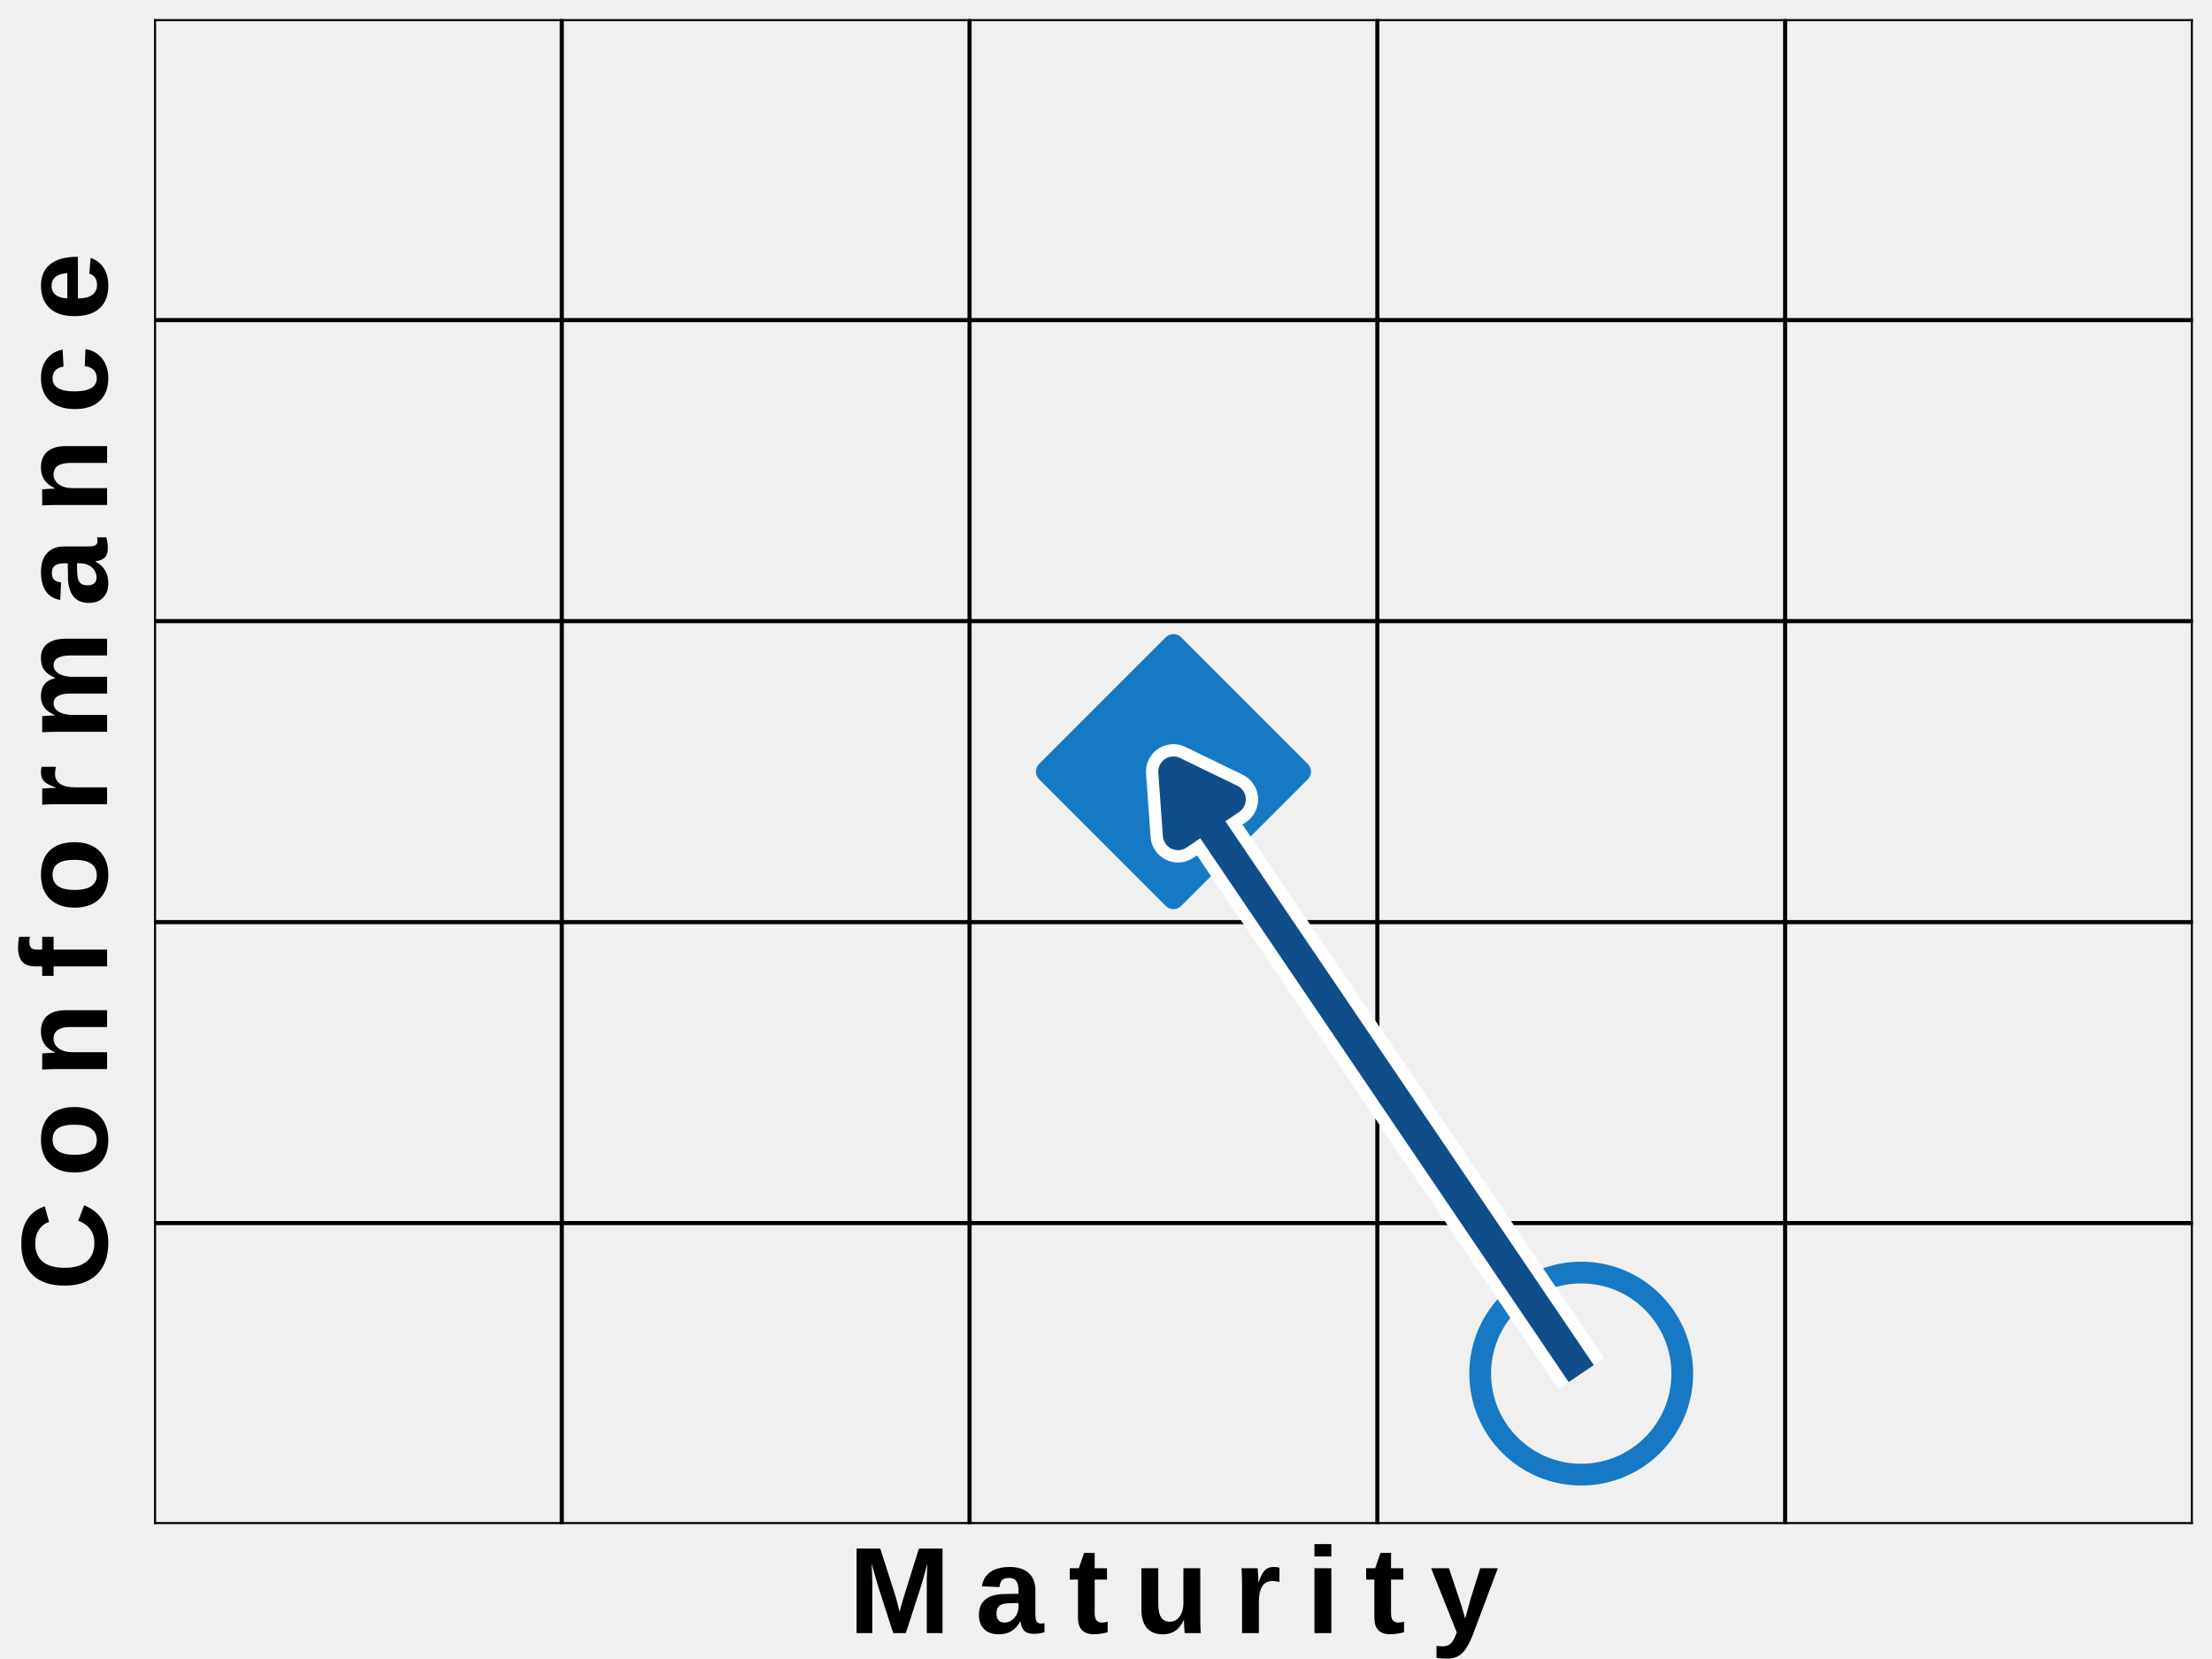
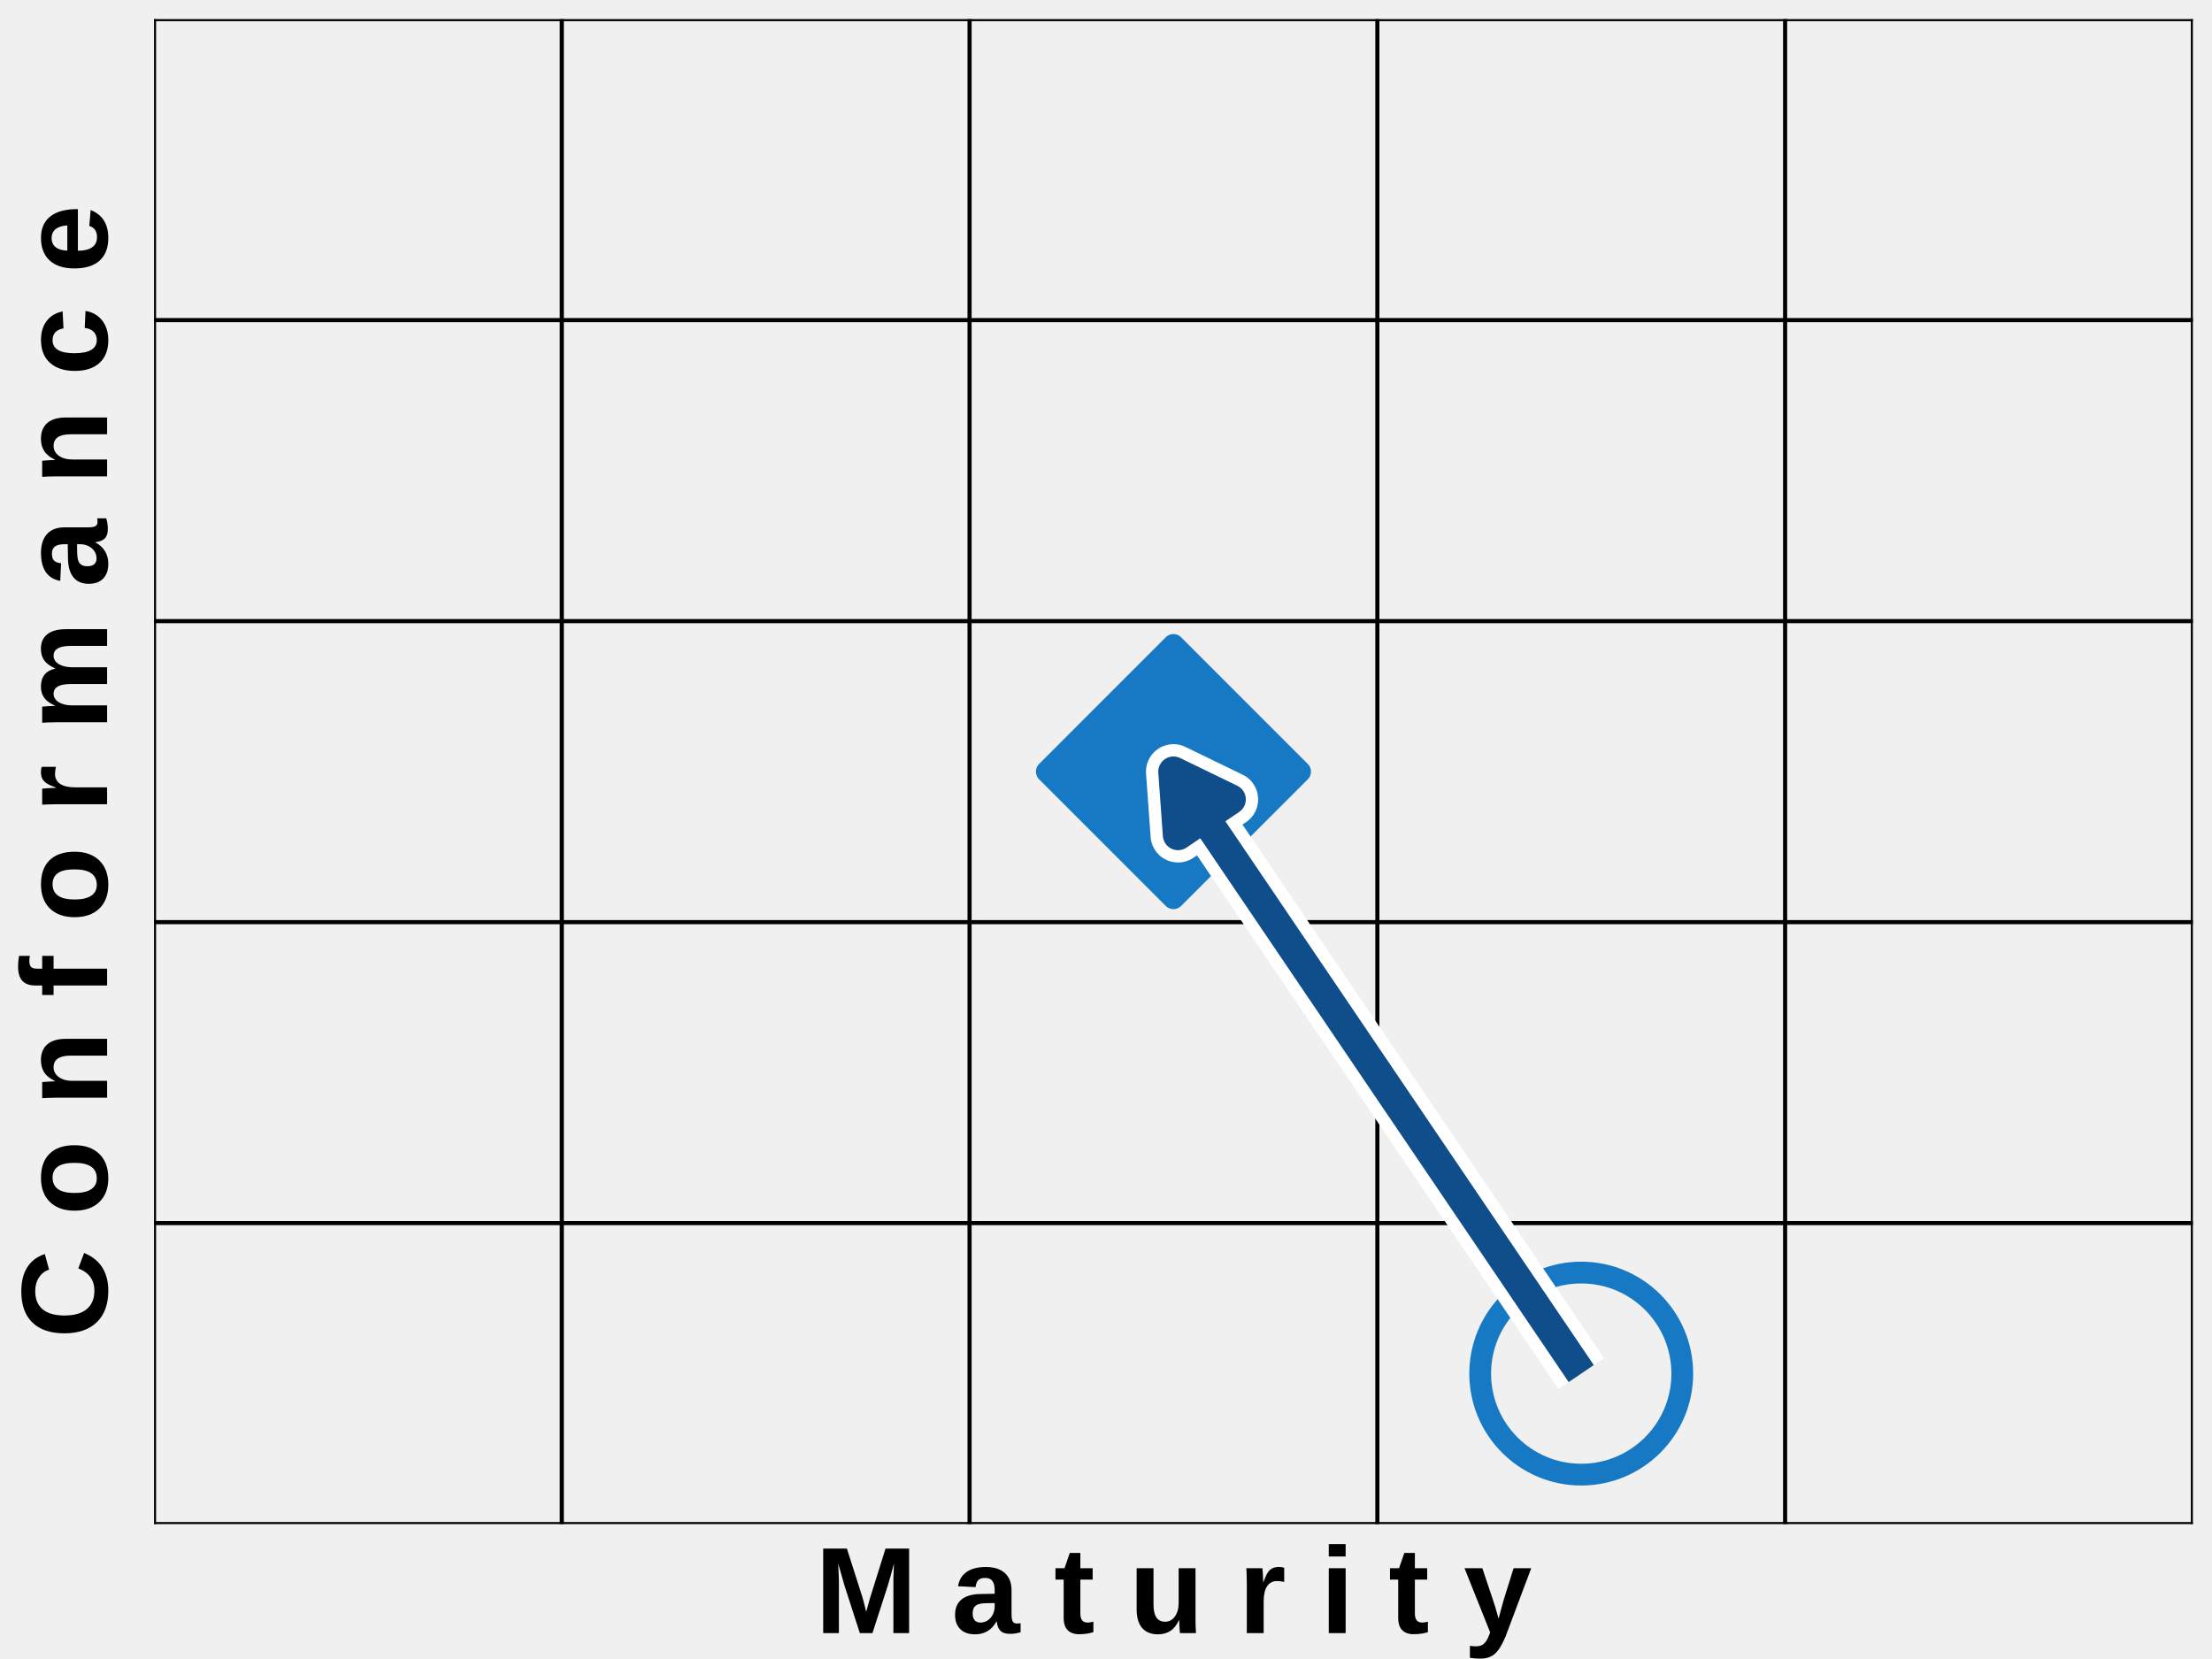
- <svg xmlns="http://www.w3.org/2000/svg" class="svglite" width="576.00pt" height="432.00pt" viewBox="0 0 576.00 432.00">
+ <svg xmlns="http://www.w3.org/2000/svg" width="768" height="576" class="svglite" viewBox="0 0 576 432">
  <defs>
-     <style type="text/css">
-     .svglite line, .svglite polyline, .svglite polygon, .svglite path, .svglite rect, .svglite circle {
-       fill: none;
-       stroke: #000000;
-       stroke-linecap: round;
-       stroke-linejoin: round;
-       stroke-miterlimit: 10.00;
-     }
-     .svglite text {
-       white-space: pre;
-     }
-   </style>
+     <style type="text/css">.svglite circle,.svglite line,.svglite polygon,.svglite rect{fill:none;stroke:#000;stroke-linecap:round;stroke-linejoin:round;stroke-miterlimit:10}.svglite text{white-space:pre}</style>
  </defs>
-   <rect width="100%" height="100%" style="stroke: none; fill: none;" />
+   <rect width="100%" height="100%" style="stroke:none;fill:none" />
  <defs>
    <clipPath id="cpMC4wMHw1NzYuMDB8MC4wMHw0MzIuMDA=">
-       <rect x="0.00" y="0.00" width="576.00" height="432.00" />
+       <rect width="576" height="432" x="0" y="0" />
    </clipPath>
  </defs>
-   <g clip-path="url(#cpMC4wMHw1NzYuMDB8MC4wMHw0MzIuMDA=)">
- </g>
  <defs>
    <clipPath id="cpNDAuMTF8NTcxLjAyfDQuOTh8Mzk2Ljg3">
-       <rect x="40.11" y="4.98" width="530.91" height="391.89" />
+       <rect width="530.91" height="391.89" x="40.11" y="4.98" />
    </clipPath>
  </defs>
  <g clip-path="url(#cpNDAuMTF8NTcxLjAyfDQuOTh8Mzk2Ljg3)">
-     <circle cx="411.75" cy="357.68" r="26.31" style="stroke-width: 5.67; stroke: #1779C4;" />
-     <polygon points="305.56,233.90 338.54,200.93 305.56,167.95 272.59,200.93 " style="stroke-width: 5.67; stroke: #1779C4; fill: #1779C4;" />
-     <line x1="40.11" y1="396.87" x2="40.11" y2="4.98" style="stroke-width: 1.07; stroke-linecap: butt;" />
-     <line x1="146.29" y1="396.87" x2="146.29" y2="4.98" style="stroke-width: 1.07; stroke-linecap: butt;" />
-     <line x1="252.47" y1="396.87" x2="252.47" y2="4.98" style="stroke-width: 1.07; stroke-linecap: butt;" />
-     <line x1="358.66" y1="396.87" x2="358.66" y2="4.98" style="stroke-width: 1.07; stroke-linecap: butt;" />
-     <line x1="464.84" y1="396.87" x2="464.84" y2="4.98" style="stroke-width: 1.07; stroke-linecap: butt;" />
-     <line x1="571.02" y1="396.87" x2="571.02" y2="4.98" style="stroke-width: 1.07; stroke-linecap: butt;" />
-     <line x1="40.11" y1="396.87" x2="571.02" y2="396.87" style="stroke-width: 1.07; stroke-linecap: butt;" />
-     <line x1="40.11" y1="318.49" x2="571.02" y2="318.49" style="stroke-width: 1.07; stroke-linecap: butt;" />
-     <line x1="40.11" y1="240.12" x2="571.02" y2="240.12" style="stroke-width: 1.07; stroke-linecap: butt;" />
-     <line x1="40.11" y1="161.74" x2="571.02" y2="161.74" style="stroke-width: 1.07; stroke-linecap: butt;" />
-     <line x1="40.11" y1="83.36" x2="571.02" y2="83.36" style="stroke-width: 1.07; stroke-linecap: butt;" />
-     <line x1="40.11" y1="4.98" x2="571.02" y2="4.98" style="stroke-width: 1.07; stroke-linecap: butt;" />
-     <line x1="411.75" y1="357.68" x2="305.56" y2="200.93" style="stroke-width: 14.30; stroke: #FFFFFF; stroke-linecap: butt;" />
-     <polygon points="320.46,208.16 305.56,200.93 306.75,217.44 " style="stroke-width: 14.30; stroke: #FFFFFF; stroke-linecap: butt; fill: #FFFFFF;" />
-     <line x1="411.75" y1="357.68" x2="305.56" y2="200.93" style="stroke-width: 7.90; stroke: #104E8B; stroke-linecap: butt;" />
-     <polygon points="320.46,208.16 305.56,200.93 306.75,217.44 " style="stroke-width: 7.90; stroke: #104E8B; stroke-linecap: butt; fill: #104E8B;" />
+     <circle cx="411.75" cy="357.68" r="26.31" style="stroke-width:5.67;stroke:#1779c4" />
+     <polygon points="305.56 233.9 338.54 200.93 305.56 167.95 272.59 200.93" style="stroke-width:5.67;stroke:#1779c4;fill:#1779c4" />
+     <line x1="40.11" x2="40.11" y1="396.87" y2="4.98" style="stroke-width:1.07;stroke-linecap:butt" />
+     <line x1="146.29" x2="146.29" y1="396.87" y2="4.98" style="stroke-width:1.07;stroke-linecap:butt" />
+     <line x1="252.47" x2="252.47" y1="396.87" y2="4.98" style="stroke-width:1.07;stroke-linecap:butt" />
+     <line x1="358.66" x2="358.66" y1="396.87" y2="4.98" style="stroke-width:1.07;stroke-linecap:butt" />
+     <line x1="464.84" x2="464.84" y1="396.87" y2="4.98" style="stroke-width:1.07;stroke-linecap:butt" />
+     <line x1="571.02" x2="571.02" y1="396.87" y2="4.98" style="stroke-width:1.07;stroke-linecap:butt" />
+     <line x1="40.11" x2="571.02" y1="396.87" y2="396.87" style="stroke-width:1.07;stroke-linecap:butt" />
+     <line x1="40.11" x2="571.02" y1="318.49" y2="318.49" style="stroke-width:1.07;stroke-linecap:butt" />
+     <line x1="40.11" x2="571.02" y1="240.12" y2="240.12" style="stroke-width:1.07;stroke-linecap:butt" />
+     <line x1="40.11" x2="571.02" y1="161.74" y2="161.74" style="stroke-width:1.07;stroke-linecap:butt" />
+     <line x1="40.11" x2="571.02" y1="83.36" y2="83.36" style="stroke-width:1.07;stroke-linecap:butt" />
+     <line x1="40.11" x2="571.02" y1="4.98" y2="4.98" style="stroke-width:1.07;stroke-linecap:butt" />
+     <line x1="411.75" x2="305.56" y1="357.68" y2="200.93" style="stroke-width:14.3;stroke:#fff;stroke-linecap:butt" />
+     <polygon points="320.46 208.16 305.56 200.93 306.75 217.44" style="stroke-width:14.3;stroke:#fff;stroke-linecap:butt;fill:#fff" />
+     <line x1="411.75" x2="305.56" y1="357.68" y2="200.93" style="stroke-width:7.9;stroke:#104e8b;stroke-linecap:butt" />
+     <polygon points="320.46 208.16 305.56 200.93 306.75 217.44" style="stroke-width:7.9;stroke:#104e8b;stroke-linecap:butt;fill:#104e8b" />
  </g>
  <g clip-path="url(#cpMC4wMHw1NzYuMDB8MC4wMHw0MzIuMDA=)">
-     <text x="305.56" y="425.26" text-anchor="middle" style="font-size: 32.00px; font-weight: bold; font-family: &quot;Arial&quot;;" textLength="169.31px" lengthAdjust="spacingAndGlyphs">M a t u r i t y</text>
-     <text transform="translate(27.89,200.93) rotate(-90)" text-anchor="middle" style="font-size: 32.00px; font-weight: bold; font-family: &quot;Arial&quot;;" textLength="270.32px" lengthAdjust="spacingAndGlyphs">C o n f o r m a n c e</text>
+     <text x="305.56" y="425.26" lengthAdjust="spacingAndGlyphs" text-anchor="middle" textLength="169.31" style="font-size:32px;font-weight:700;font-family:&quot;Arial&quot;">M a t u r i t y</text>
+     <text style="font-size:32px;font-weight:700;font-family:&quot;Arial&quot;" lengthAdjust="spacingAndGlyphs" text-anchor="middle" textLength="270.32" transform="translate(27.89,200.93) rotate(-90)">C o n f o r m a n c e</text>
  </g>
</svg>
